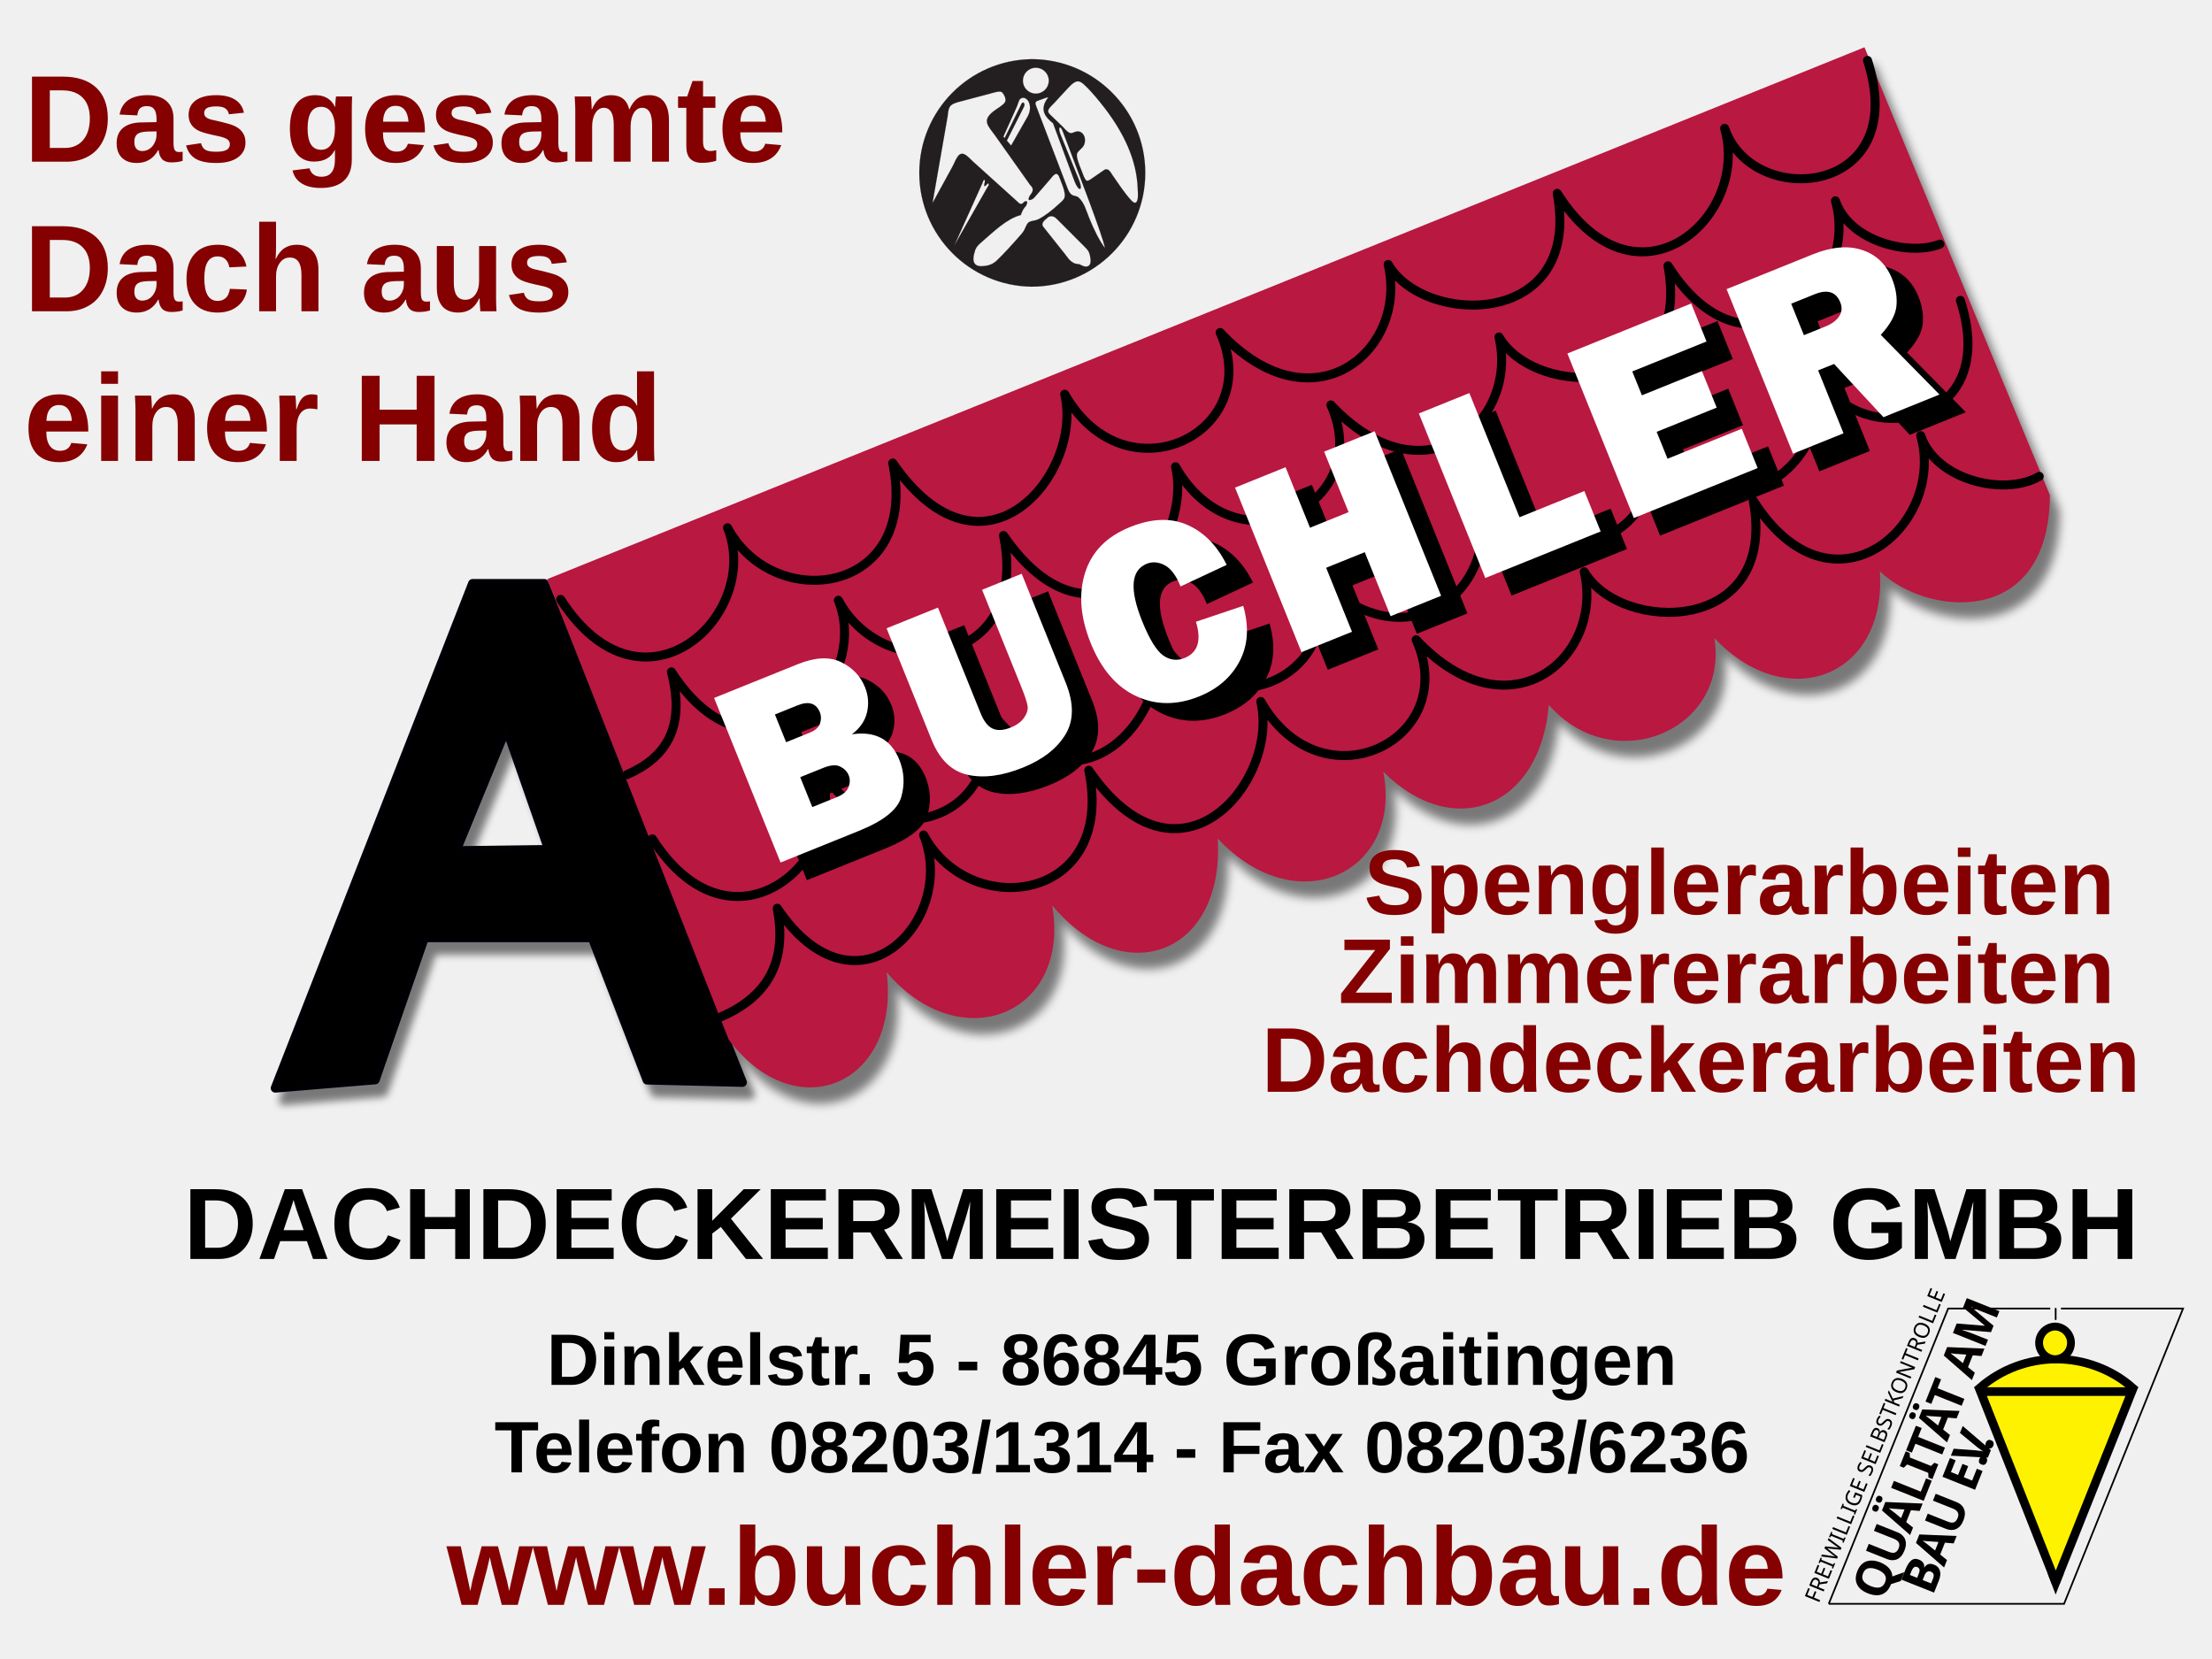
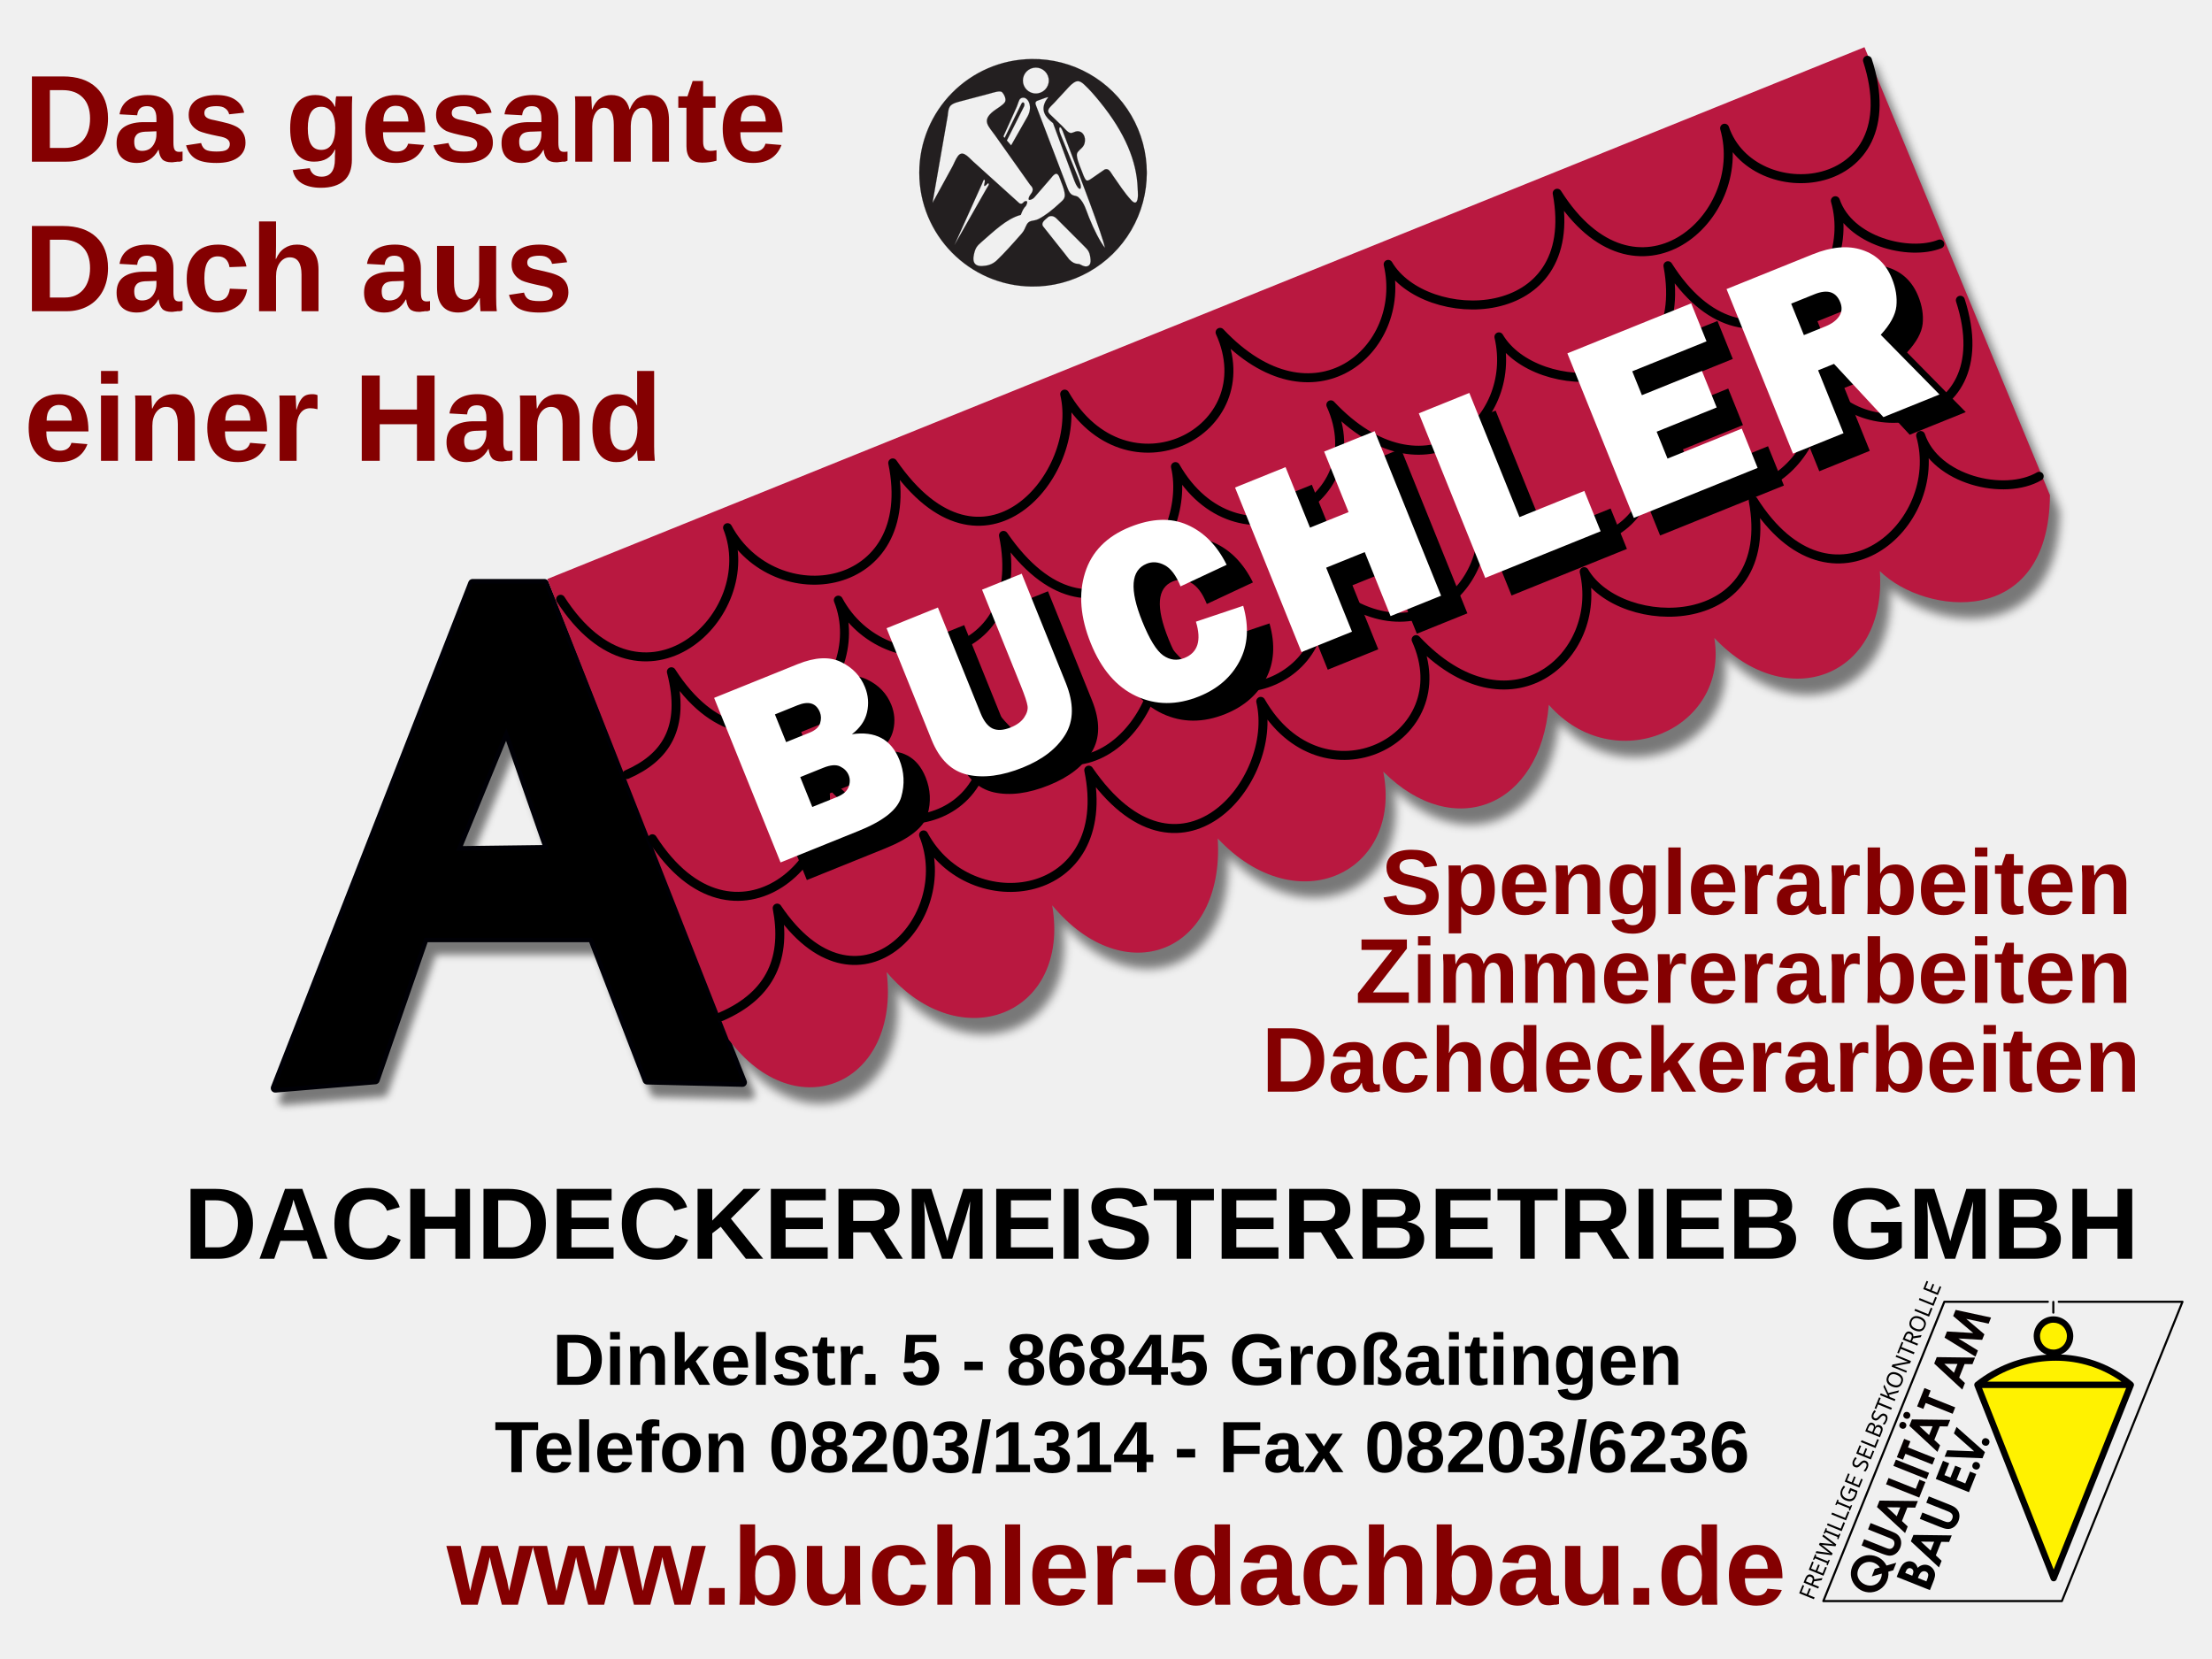
- <svg xmlns="http://www.w3.org/2000/svg" width="400" height="300" viewBox="0 0 105.833 79.375">
+ <svg xmlns="http://www.w3.org/2000/svg" viewBox="0 0 105.833 79.375" height="300" width="400">
  <defs>
    <filter id="a" color-interpolation-filters="sRGB">
-       <feFlood flood-color="#000" flood-opacity=".498" result="flood" />
+       <feFlood flood-opacity=".498" flood-color="#000" result="flood" />
      <feComposite in="flood" in2="SourceGraphic" operator="in" result="composite1" />
-       <feGaussianBlur in="composite1" result="blur" stdDeviation=".4" />
+       <feGaussianBlur in="composite1" stdDeviation=".4" result="blur" />
      <feOffset dx=".9" dy="1.4" result="offset" />
      <feComposite in="SourceGraphic" in2="offset" result="composite2" />
    </filter>
    <filter id="b" color-interpolation-filters="sRGB">
-       <feFlood flood-color="#000" flood-opacity=".498" result="flood" />
+       <feFlood flood-opacity=".498" flood-color="#000" result="flood" />
      <feComposite in="flood" in2="SourceGraphic" operator="in" result="composite1" />
-       <feGaussianBlur in="composite1" result="blur" stdDeviation=".5" />
+       <feGaussianBlur in="composite1" stdDeviation=".5" result="blur" />
      <feOffset dx="1.1" dy="1.8" result="offset" />
      <feComposite in="SourceGraphic" in2="offset" result="composite2" />
    </filter>
  </defs>
-   <path d="M46.143 162.07l4.71 13.497-10.306.134zm-3.759-16.103h7.985l22.042 55.52-10.607-.26-6.106-15.838H37.023l-5.48 15.815-11.124.923z" fill-rule="evenodd" filter="url(#a)" stroke="#000006" stroke-linecap="round" stroke-linejoin="round" paint-order="stroke fill markers" transform="translate(4.39 -34.833) scale(.4299)" />
-   <path d="M182.58-12.641l146.59-59.19 20.64 49.855c-.106 14.981-13.906 13.379-18.928 8.458.792 11.758-10.301 16.029-18.422 7.438 1.672 10.182-11.152 15.702-18.422 7.439-.918 11.315-10.525 15.304-18.422 7.438 2.184 11.15-9.51 16.922-18.422 7.439.77 12.827-10.367 17.088-18.422 7.438 2.072 12.265-10.278 17.035-18.422 7.439 1.52 12.397-10.005 17.546-17.58 7.506z" fill="#b91840" fill-rule="evenodd" filter="url(#b)" transform="translate(-52.305 33.142) scale(.4299)" />
-   <g fill="none" stroke="#000" stroke-linecap="round" stroke-linejoin="round">
-     <path d="M26.823 28.678c3.931 6.115 9.654.738 7.987-3.427 2.227 4.147 9.2 3.195 7.903-3.098 4.328 6.29 9.125.519 8.228-3.291 2.94 5.143 9.59 1.805 7.434-2.955 4.45 4.735 8.997.847 8.042-3.253 1.745 2.979 9.285 3.034 8.088-3.404 3.773 5.967 9.236 1.178 8.01-3.11 1.334 3.903 8.94 3.25 6.836-3.25" stroke-width=".43" />
-     <path d="M92.812 11.68c-1.47.582-4.33-.12-4.997-2.072 1.226 4.288-4.236 9.076-8.01 3.11 1.197 6.437-6.343 6.382-8.088 3.404.955 4.1-3.592 7.987-8.042 3.252 2.157 4.76-4.495 8.099-7.434 2.956.897 3.81-3.9 9.58-8.228 3.29 1.297 6.294-5.676 7.245-7.903 3.099 1.668 4.165-4.056 9.541-7.987 3.426.705 2.718-.312 4.123-2.129 4.919M31.212 40.136c3.931 6.114 9.655.738 7.987-3.427 2.227 4.147 9.2 3.195 7.903-3.098 4.328 6.29 9.126.519 8.228-3.291 2.94 5.143 9.59 1.805 7.434-2.956 4.45 4.735 8.997.847 8.042-3.252 1.745 2.978 9.285 3.033 8.088-3.404 3.773 5.966 9.236 1.178 8.01-3.11 1.335 3.903 8.993 3.273 6.89-3.227" stroke-width=".43" />
-     <path d="M97.567 22.793c-1.67.97-4.957.177-5.672-1.952 1.226 4.288-4.236 9.076-8.01 3.11 1.197 6.437-6.343 6.382-8.088 3.404.955 4.1-3.592 7.987-8.042 3.252 2.157 4.76-4.494 8.099-7.434 2.955.898 3.81-3.9 9.582-8.228 3.292 1.297 6.293-5.676 7.244-7.903 3.098 1.637 4.052-3.202 9.145-7.004 3.502.44 2.306-.234 4.134-2.69 5.196" stroke-width=".43" />
-   </g>
-   <g stroke-width=".413">
-     <path d="M38.605 42.112l-3.18-7.873 3.998-1.614q1.246-.503 2.07-.105.825.398 1.152 1.206.237.588.096 1.202-.138.606-.723 1.05 1.677-.248 2.269 1.217.354.877.091 1.788-.26.903-2.024 1.616zm.265-5.755l1.12-.452q.42-.17.507-.453t-.01-.526q-.266-.657-1.074-.331l-1.078.435zm1.253 3.103l1.177-.475q.438-.177.554-.472.12-.303.01-.574-.11-.271-.402-.415-.29-.151-.82.063l-1.096.443zM50.142 28.293l2.105 5.214q.599 1.482-.02 2.49-.616 1-2.03 1.57-1.487.602-2.645.345-1.15-.26-1.72-1.667l-2.156-5.342 2.457-.992 2.043 5.059q.228.565.57.729.346.162.871-.05.439-.177.641-.474.206-.304.162-.561-.038-.26-.315-.947l-1.86-4.608zM58.48 30.592l2.262-.76q.429 1.511-.176 2.654-.6 1.141-1.932 1.68-1.603.647-3.018-.016-1.415-.663-2.17-2.532-.747-1.852-.272-3.365.476-1.514 2.148-2.19 1.564-.63 2.75-.103 1.19.525 1.878 1.911l-2.206 1.032q-.32-.79-.767-1.019-.442-.23-.852-.065-1.142.461-.215 2.757.52 1.286 1 1.629.486.34 1.023.124.957-.387.546-1.737zM67.028 21.474l3.18 7.874-2.418.976-1.236-3.063-1.846.745 1.237 3.063-2.417.976-3.18-7.874 2.418-.975 1.169 2.895 1.845-.745-1.169-2.896zM77.062 24.336l.78 1.932-5.52 2.229-3.179-7.874 2.417-.975 2.399 5.94zM84.593 21.355l.76 1.88-5.925 2.392-3.179-7.873 5.924-2.392.734 1.817-3.553 1.435.46 1.142 2.873-1.16.706 1.747-2.873 1.16.52 1.287zM94.055 19.723l-2.682 1.083-2.364-2.548-.761.308 1.215 3.01-2.416.976-3.18-7.873 4.113-1.66q1.361-.55 2.37-.213 1.012.33 1.433 1.374.275.68.21 1.317-.067.63-.749 1.369zm-6.488-2.841l1.033-.417q.456-.184.656-.486t.05-.672q-.305-.755-1.233-.38l-1.113.45z" />
-     <g fill="#fff">
-       <path d="M37.346 41.267l-3.18-7.873 3.998-1.614q1.246-.503 2.07-.105.826.398 1.152 1.205.237.589.096 1.203-.138.605-.723 1.05 1.677-.248 2.269 1.217.354.876.091 1.787-.26.903-2.024 1.616zm.265-5.756l1.12-.451q.42-.17.507-.454t-.01-.525q-.266-.658-1.074-.332l-1.078.436zm1.253 3.104l1.177-.476q.438-.177.554-.471.12-.303.01-.575t-.402-.414q-.29-.152-.82.063l-1.096.442zM48.884 27.451l2.106 5.214q.598 1.483-.021 2.491-.616 1-2.029 1.57-1.488.601-2.645.344-1.152-.26-1.72-1.667l-2.157-5.341 2.458-.992 2.042 5.058q.228.566.57.73.347.161.872-.05.438-.177.64-.474.206-.304.163-.562-.038-.26-.315-.946l-1.861-4.608zM57.22 29.747l2.263-.76q.428 1.51-.177 2.654-.599 1.14-1.931 1.679-1.604.647-3.019-.016t-2.17-2.532q-.747-1.851-.271-3.365.475-1.513 2.148-2.189 1.563-.63 2.749-.103 1.191.525 1.879 1.911l-2.207 1.032q-.319-.79-.767-1.019-.442-.23-.851-.065-1.142.461-.215 2.757.52 1.286 1 1.628.486.34 1.022.124.958-.386.547-1.737zM65.77 20.633l3.18 7.873-2.417.976-1.237-3.062-1.846.745 1.237 3.063-2.417.975-3.179-7.873 2.417-.976 1.169 2.896 1.846-.746-1.17-2.895zM75.804 23.494l.78 1.933-5.52 2.228-3.179-7.873 2.417-.976 2.399 5.941zM83.335 20.514l.76 1.88-5.924 2.392-3.18-7.873 5.924-2.392.734 1.817-3.553 1.434.461 1.142 2.872-1.16.706 1.748-2.872 1.16.52 1.286zM92.795 18.877l-2.682 1.083-2.363-2.547-.762.307 1.216 3.011-2.417.976-3.179-7.873 4.113-1.66q1.361-.55 2.37-.213 1.011.33 1.433 1.373.275.681.21 1.318-.068.63-.749 1.369zm-6.487-2.84l1.033-.418q.455-.184.655-.486t.051-.67q-.305-.757-1.233-.382l-1.114.45z" />
-     </g>
-   </g>
-   <path d="M49.353 2.83a5.443 5.443 0 1 1-.001 10.886 5.443 5.443 0 0 1 .001-10.885zm.207.41a.62.62 0 1 1 0 1.24.62.62 0 0 1 0-1.24zm-1.183 3.724l.783-1.378c.31-.543-.04-1.061-.335-.864-.08.053-.118.259-.186.409l-.633 1.406.062.07.79-1.608c.074-.193.214-.052.133.11l-.819 1.619zm-2.714 4.772l1.54-2.707c.084-.149.137-.183.086-.257-.016-.025-.152.168-.195.13-.017-.016.002-.1.019-.172.03-.127-.03-.19-.085-.037-.01.03-.023.064-.04.104zm4.004-6.921l.337-.123c.263-.095.102 0 .016.169-.217.426-.026.735.363 1.037L51.4 8.646c.204.55.45.522.22-.047l-.889-2.19c-.119-.292-.014-.472.12-.114.873 2.31 1.91 4.992 2.015 5.574-.255-.344-.51-.831-.763-1.462-.134-.332-.22-.696-.49-.948-.11-.101-.198-.066-.31-.126-.081-.044-.156-.137-.22-.31L49.574 5.07c-.045-.108-.064-.208.093-.254zm.774.11l.675-.73c.358-.388.516-.364.75-.15.276.253.522.545.759.835 1.216 1.493 1.76 2.854 1.807 4.117.005.147.06.594-.083.69-.057.04-.134-.004-.225-.101-.322-.349-.597-.778-.876-1.176-.058-.083-.133-.228-.22-.283-.052-.033-.113-.034-.183-.006l-.602.417c-.248.172-.274.156-.4-.123-.097-.288-.292-.663-.321-.961a.257.257 0 0 1 .056-.188c.115-.147.258-.2.314-.406.077-.286-.074-.594-.365-.572-.107.009-.208.094-.31.08-.134-.018-.3-.236-.392-.325l-.603-.58c-.082-.082-.093-.169-.034-.26.064-.1.173-.19.253-.277zm-2.905.398c-.58.455-.253.7.074 1.161l1.676 2.364c.125.115.146.22.11.318-.04.105-.127.17-.165.278-.045.127.002.149.106.11.122-.045.175-.13.259-.227l.656-.759c.066-.076.142-.193.234-.235.164-.074.22.218.29.386.095.232.157.433.17.586.016.21-.099.286-.237.415-.36.336-.703.603-1.017.764-.14.072-.23.063-.37.104a.314.314 0 0 0-.195.158c-.098.183-.1.273-.252.445-.444.507-.867.973-1.148 1.237a.951.951 0 0 1-.58.292c-.488.081-.644-.126-.546-.555.067-.293.139-.39.357-.577.57-.489 1.198-1.122 1.883-1.3.06-.172.133-.329.245-.431.086-.167.08-.243-.017-.228-.094.015-.089.074-.16.112-.04.02-.083.019-.132-.005l-2.224-2.008c-.12-.108-.254-.267-.399-.34-.123-.063-.229-.034-.319.083-.109.142-.183.35-.27.51l-.95 1.736.725-4.155c.047-.44.065-.562.54-.688l1.02-.27.424-.112c.182-.048.533-.173.625-.07.119.131.209.353.131.474-.095.147-.4.314-.544.427zm3.022 5.146l.882.882.404.404c.202.203.279.274.322.564.012.077.016.141.014.195-.005.12-.059.217-.181.238-.07.013-.154-.008-.256-.06-.084-.044-.096-.056-.188-.06-.12-.004-.25-.062-.4-.214-.073-.111-1.175-1.476-1.25-1.581-.092-.131.028-.262.124-.343l.14-.118c.134-.063.264-.032.389.093" fill="#231f20" fill-rule="evenodd" />
-   <path d="M49.353 2.83a5.443 5.443 0 1 1-.001 10.886 5.443 5.443 0 0 1 .001-10.885zm.207.41a.62.62 0 1 1 0 1.24.62.62 0 0 1 0-1.24zm-1.183 3.724l.783-1.378c.31-.543-.04-1.061-.335-.864-.08.053-.118.259-.186.409l-.633 1.406.062.07.79-1.608c.074-.193.214-.052.133.11l-.819 1.619zm-2.714 4.772l1.54-2.707c.084-.149.137-.183.086-.257-.016-.025-.152.168-.195.13-.017-.016.002-.1.019-.172.03-.127-.03-.19-.085-.037-.01.03-.023.064-.04.104zm4.004-6.921l.337-.123c.263-.095.102 0 .016.169-.217.426-.026.735.363 1.037L51.4 8.646c.204.55.45.522.22-.047l-.889-2.19c-.119-.292-.014-.472.12-.114.873 2.31 1.91 4.992 2.015 5.574-.255-.344-.51-.831-.763-1.462-.134-.332-.22-.696-.49-.948-.11-.101-.198-.066-.31-.126-.081-.044-.156-.137-.22-.31L49.574 5.07c-.045-.108-.064-.208.093-.254zm.774.11l.675-.73c.358-.388.516-.364.75-.15.276.253.522.545.759.835 1.216 1.493 1.76 2.854 1.807 4.117.005.147.06.594-.083.69-.057.04-.134-.004-.225-.101-.322-.349-.597-.778-.876-1.176-.058-.083-.133-.228-.22-.283-.052-.033-.113-.034-.183-.006l-.602.417c-.248.172-.274.156-.4-.123-.097-.288-.292-.663-.321-.961a.257.257 0 0 1 .056-.188c.115-.147.258-.2.314-.406.077-.286-.074-.594-.365-.572-.107.009-.208.094-.31.08-.134-.018-.3-.236-.392-.325l-.603-.58c-.082-.082-.093-.169-.034-.26.064-.1.173-.19.253-.277zm-2.905.398c-.58.455-.253.7.074 1.161l1.676 2.364c.125.115.146.22.11.318-.04.105-.127.17-.165.278-.045.127.002.149.106.11.122-.045.175-.13.259-.227l.656-.759c.066-.076.142-.193.234-.235.164-.074.22.218.29.386.095.232.157.433.17.586.016.21-.099.286-.237.415-.36.336-.703.603-1.017.764-.14.072-.23.063-.37.104a.314.314 0 0 0-.195.158c-.098.183-.1.273-.252.445-.444.507-.867.973-1.148 1.237a.951.951 0 0 1-.58.292c-.488.081-.644-.126-.546-.555.067-.293.139-.39.357-.577.57-.489 1.198-1.122 1.883-1.3.06-.172.133-.329.245-.431.086-.167.08-.243-.017-.228-.094.015-.089.074-.16.112-.04.02-.083.019-.132-.005l-2.224-2.008c-.12-.108-.254-.267-.399-.34-.123-.063-.229-.034-.319.083-.109.142-.183.35-.27.51l-.95 1.736.725-4.155c.047-.44.065-.562.54-.688l1.02-.27.424-.112c.182-.048.533-.173.625-.07.119.131.209.353.131.474-.095.147-.4.314-.544.427zm3.022 5.146l.882.882.404.404c.202.203.279.274.322.564.012.077.016.141.014.195-.005.12-.059.217-.181.238-.07.013-.154-.008-.256-.06-.084-.044-.096-.056-.188-.06-.12-.004-.25-.062-.4-.214-.073-.111-1.175-1.476-1.25-1.581-.092-.131.028-.262.124-.343l.14-.118c.134-.063.264-.032.389.093z" fill="none" stroke="#231f20" stroke-miterlimit="22.926" stroke-width=".005" />
-   <g>
-     <path d="M87.497 76.735l5.712-14.127h4.885m.512 0h5.842l-5.693 14.127H87.497" fill="none" stroke="#000" stroke-miterlimit="2.613" stroke-width=".082" />
-     <path d="M98.353 62.613v.506" fill="none" stroke="#000" stroke-linecap="round" stroke-miterlimit="2.613" stroke-width=".082" />
-     <path d="M98.38 69.987l-3.635-3.604a5.576 5.576 0 0 1 3.636-1.356c1.343 0 2.664.503 3.635 1.356z" fill="#fff200" fill-rule="evenodd" />
-     <path d="M98.38 69.987l-3.635-3.604a5.576 5.576 0 0 1 3.636-1.356c1.343 0 2.664.503 3.635 1.356z" fill="none" stroke="#000" stroke-miterlimit="2.613" stroke-width=".405" />
-     <path d="M98.343 63.468a.783.783 0 0 1 0 1.564.784.784 0 0 1-.782-.783c0-.43.352-.781.782-.781" fill="#fff200" fill-rule="evenodd" />
-     <path d="M98.343 63.468a.783.783 0 0 1 0 1.564.784.784 0 0 1-.782-.783c0-.43.352-.781.782-.781z" fill="none" stroke="#000" stroke-linecap="square" stroke-miterlimit="2.613" stroke-width=".374" />
-     <path d="M101.997 66.58l-3.64 9.124-3.6-9.124z" fill="#fff200" fill-rule="evenodd" />
-     <path d="M101.997 66.58l-3.64 9.124-3.6-9.124z" fill="none" stroke="#000" stroke-miterlimit="2.613" stroke-width=".415" />
-     <path d="M97.97 75.277h.776l-.395 1.018z" fill-rule="evenodd" />
-     <g font-family="'Century Gothic'" font-size="7.5" font-weight="bold" letter-spacing="-.233" stroke-width=".75" word-spacing="0">
-       <text x="144.904" y="210.566" fill="#050000" style="line-height:125%" transform="rotate(-68.253 75.638 38.361) scale(.31339)">
-         <tspan x="144.904" y="210.566">QUÄLITÄT AM</tspan>
-       </text>
-       <text x="148.513" y="194.923" style="line-height:125%" transform="rotate(-68.253 75.638 38.361) scale(.31339)">
-         <tspan x="148.513" y="217.222">BAU E<tspan letter-spacing="-1.748">.V.</tspan>
-         </tspan>
-       </text>
-     </g>
-     <text transform="rotate(-67.816 76.214 38.289) scale(.31339)" x="142.583" y="200.408" font-family="sans-serif" font-size="10.312" letter-spacing="0" stroke-width=".75" word-spacing="0" style="line-height:125%">
-       <tspan x="142.583" y="200.408" font-family="'Century Gothic'" font-size="3.35">FREIWILLIGE SELBSTKONTROLLE</tspan>
-     </text>
-   </g>
-   <g fill="#840001" letter-spacing="0" stroke-width=".265" word-spacing="0">
-     <text x="-527.556" y="111.487" font-family="Arial" font-size="13.758" font-weight="bold" style="line-height:125%" transform="translate(227.93 -40.19) scale(.4299)">
-       <tspan x="-527.556" y="111.487" style="line-height:121%">Das gesamte</tspan>
-       <tspan x="-527.556" y="128.135" style="line-height:121%">Dach aus</tspan>
-       <tspan x="-527.556" y="144.782" style="line-height:121%">einer Hand</tspan>
-     </text>
-     <text x="-291.978" y="195.233" font-family="Arial" font-size="10.231" font-weight="bold" text-anchor="end" style="line-height:125%" transform="translate(227.93 -40.19) scale(.4299)">
-       <tspan x="-291.978" y="195.233" style="line-height:96.6%">Spenglerarbeiten</tspan>
-       <tspan x="-291.978" y="205.116" style="line-height:96.6%">Zimmererarbeiten</tspan>
-       <tspan x="-291.978" y="214.999" style="line-height:96.6%">Dachdeckerarbeiten</tspan>
-     </text>
-     <text x="-331.384" y="272.094" font-family="sans-serif" font-size="3.638" style="line-height:125%" transform="translate(227.93 -40.19) scale(.4299)">
-       <tspan x="-331.384" y="272.094" font-family="Arial" font-size="12.347" font-weight="bold" text-anchor="end" style="line-height:96.6%">www.buchler-dachbau.de</tspan>
-     </text>
-   </g>
-   <text x="-509.755" y="233.603" font-family="Arial" font-size="3.638" letter-spacing="0" stroke-width=".265" word-spacing="0" style="line-height:125%" transform="translate(227.93 -40.19) scale(.4299)">
-     <tspan x="-509.755" y="233.603" font-size="11.289" font-weight="bold">DACHDECKERMEISTERBETRIEB GMBH</tspan>
+   <path d="M46.143 162.074l4.71 13.497-10.306.134zm-3.758-16.103h7.984l22.042 55.52-10.607-.26-6.106-15.838H37.023l-5.48 15.815-11.125.923z" transform="matrix(.4299 0 0 .4299 4.392 -34.836)" fill-rule="evenodd" stroke="#000006" stroke-linecap="round" stroke-linejoin="round" paint-order="stroke fill markers" filter="url(#a)" />
+   <path d="M182.577-12.64l146.59-59.19 20.64 49.854c-.107 14.98-13.906 13.379-18.928 8.458.791 11.758-10.301 16.029-18.422 7.439 1.672 10.181-11.152 15.702-18.423 7.438-.918 11.315-10.525 15.305-18.422 7.439 2.184 11.15-9.51 16.921-18.422 7.438.77 12.827-10.368 17.088-18.423 7.439 2.072 12.265-10.278 17.035-18.422 7.438 1.52 12.398-10.005 17.546-17.58 7.506z" transform="matrix(.4299 0 0 .4299 -52.303 33.137)" fill="#b91840" fill-rule="evenodd" filter="url(#b)" />
+   <path d="M26.823 28.672c3.93 6.115 9.654.739 7.987-3.426 2.227 4.147 9.2 3.195 7.903-3.098 4.327 6.29 9.125.519 8.227-3.291 2.94 5.143 9.592 1.805 7.435-2.956 4.45 4.735 8.996.847 8.042-3.252 1.744 2.978 9.284 3.033 8.087-3.404 3.773 5.966 9.236 1.178 8.01-3.11 1.334 3.903 8.94 3.25 6.836-3.25" fill="none" stroke="#000" stroke-width=".43" stroke-linecap="round" stroke-linejoin="round" />
+   <path d="M92.81 11.675c-1.47.582-4.33-.12-4.997-2.072 1.226 4.288-4.236 9.076-8.01 3.11 1.197 6.437-6.342 6.382-8.087 3.404.955 4.1-3.593 7.987-8.042 3.252 2.157 4.76-4.495 8.098-7.434 2.955.897 3.81-3.9 9.582-8.228 3.292 1.297 6.293-5.676 7.244-7.903 3.098 1.667 4.164-4.056 9.541-7.987 3.426.705 2.718-.312 4.123-2.13 4.918M31.212 40.13c3.932 6.115 9.655.738 7.988-3.426 2.227 4.146 9.2 3.195 7.903-3.098 4.327 6.29 9.125.518 8.227-3.292 2.94 5.143 9.591 1.805 7.434-2.955 4.45 4.735 8.997.847 8.042-3.252 1.745 2.978 9.285 3.033 8.088-3.404 3.773 5.966 9.236 1.178 8.01-3.11 1.334 3.903 8.992 3.273 6.889-3.227" fill="none" stroke="#000" stroke-width=".43" stroke-linecap="round" stroke-linejoin="round" />
+   <path d="M97.565 22.788c-1.67.97-4.958.177-5.672-1.953 1.226 4.289-4.237 9.077-8.01 3.11 1.197 6.438-6.343 6.383-8.087 3.405.954 4.099-3.593 7.987-8.042 3.252 2.157 4.76-4.495 8.098-7.434 2.955.897 3.81-3.9 9.581-8.228 3.291 1.297 6.293-5.676 7.245-7.903 3.098 1.636 4.052-3.202 9.145-7.004 3.502.44 2.307-.234 4.135-2.69 5.197" fill="none" stroke="#000" stroke-width=".43" stroke-linecap="round" stroke-linejoin="round" />
+   <path d="M38.604 42.106l-3.18-7.874 3.998-1.614q1.246-.503 2.07-.104.826.398 1.152 1.205.237.589.096 1.202-.138.606-.723 1.05 1.677-.248 2.269 1.217.354.877.091 1.788-.259.903-2.024 1.616zm.265-5.756l1.12-.452q.42-.17.507-.453.087-.283-.01-.526-.266-.657-1.074-.331l-1.078.435zm1.253 3.103l1.177-.475q.438-.177.554-.472.12-.303.01-.574-.11-.271-.402-.414-.29-.152-.82.062l-1.096.443zM50.14 28.29l2.106 5.215q.599 1.482-.02 2.49-.616 1-2.03 1.57-1.488.602-2.645.344-1.151-.26-1.72-1.667l-2.156-5.34 2.457-.993 2.043 5.059q.228.565.57.729.346.162.871-.05.438-.177.64-.474.207-.304.163-.562-.038-.26-.315-.946l-1.86-4.608zM58.476 30.587l2.263-.76q.429 1.51-.176 2.654-.6 1.14-1.932 1.679-1.603.647-3.018-.016-1.415-.663-2.17-2.532-.747-1.851-.272-3.365.476-1.513 2.149-2.189 1.563-.63 2.749-.103 1.191.525 1.878 1.911l-2.206 1.032q-.32-.79-.767-1.019-.442-.23-.852-.065-1.142.461-.215 2.757.52 1.286 1 1.628.486.34 1.023.124.957-.386.546-1.737zM67.028 21.472l3.179 7.873-2.417.976-1.237-3.063-1.845.745 1.236 3.063-2.417.976-3.179-7.873 2.417-.976 1.17 2.895 1.845-.745-1.17-2.895zM77.06 24.33l.78 1.933-5.52 2.229-3.18-7.873 2.418-.976 2.398 5.94zM84.592 21.35l.76 1.88-5.924 2.392-3.179-7.873 5.924-2.392.733 1.817-3.553 1.434.461 1.142 2.873-1.16.705 1.748-2.872 1.16.52 1.286zM94.052 19.717L91.37 20.8l-2.364-2.547-.761.307 1.215 3.01-2.416.977-3.18-7.874 4.113-1.66q1.361-.55 2.37-.212 1.012.33 1.433 1.373.275.68.21 1.317-.067.631-.749 1.37zm-6.487-2.841l1.032-.417q.456-.184.656-.486t.05-.672q-.304-.755-1.233-.38l-1.113.45z" style="line-height:125%;-inkscape-font-specification:'Franklin Gothic Heavy, '" font-weight="400" font-size="29.633" font-family="Franklin Gothic Heavy" letter-spacing="1.857" word-spacing="0" />
+   <path d="M37.346 41.263l-3.179-7.873 3.997-1.614q1.246-.503 2.071-.105.825.398 1.15 1.205.238.589.097 1.203-.138.605-.723 1.05 1.678-.248 2.27 1.217.353.876.09 1.787-.259.903-2.024 1.616zm.266-5.756l1.118-.451q.422-.17.508-.454.087-.283-.01-.525-.266-.658-1.074-.332l-1.078.436zm1.252 3.103l1.177-.475q.438-.177.554-.472.12-.303.01-.574-.11-.27-.402-.414-.29-.152-.82.063l-1.096.442zM48.883 27.448l2.105 5.214q.599 1.482-.02 2.49-.616 1-2.03 1.57-1.487.602-2.645.345-1.15-.26-1.72-1.667l-2.156-5.342 2.457-.992 2.043 5.059q.228.565.57.73.346.16.871-.051.439-.177.641-.473.206-.305.162-.562-.038-.26-.315-.947l-1.86-4.608zM57.219 29.744l2.262-.76q.43 1.511-.176 2.654-.6 1.141-1.932 1.68-1.603.647-3.018-.016-1.415-.663-2.17-2.532-.747-1.852-.271-3.365.475-1.514 2.148-2.19 1.563-.63 2.749-.103 1.191.525 1.878 1.911l-2.206 1.032q-.319-.79-.767-1.018-.442-.231-.851-.066-1.142.461-.215 2.757.519 1.286 1 1.629.486.34 1.022.123.958-.386.547-1.736zM65.77 20.63l3.179 7.872-2.417.976-1.236-3.063-1.846.746 1.236 3.062-2.416.976-3.18-7.873 2.417-.976 1.17 2.896 1.845-.746-1.169-2.895zM75.802 23.488l.78 1.932-5.52 2.23-3.179-7.874L70.3 18.8l2.399 5.941zM83.335 20.507l.759 1.88-5.924 2.392-3.179-7.873 5.924-2.392.733 1.817-3.553 1.434.462 1.143 2.872-1.16.706 1.747-2.873 1.16.52 1.286zM92.794 18.874l-2.682 1.083-2.364-2.547-.761.307 1.216 3.011-2.417.976-3.18-7.873 4.113-1.66q1.362-.55 2.37-.213 1.012.33 1.433 1.373.275.681.21 1.318-.067.63-.748 1.369zm-6.487-2.841l1.032-.417q.456-.184.656-.486t.051-.671q-.305-.756-1.234-.38l-1.113.449z" style="line-height:125%;-inkscape-font-specification:'Franklin Gothic Heavy, '" font-weight="400" font-size="29.633" font-family="Franklin Gothic Heavy" letter-spacing="1.857" word-spacing="0" fill="#fff" />
+   <path d="M49.353 2.824a5.443 5.443 0 1 1-.002 10.885 5.443 5.443 0 0 1 .002-10.885zm.207.41a.62.62 0 1 1 0 1.24.62.62 0 0 1 0-1.24zm-1.183 3.722l.783-1.377c.309-.543-.04-1.062-.336-.864-.079.053-.117.259-.185.409l-.633 1.405.061.071.79-1.608c.074-.193.214-.052.133.11l-.818 1.619zm-2.715 4.773l1.54-2.707c.085-.149.137-.183.087-.257-.017-.025-.153.168-.195.13-.017-.017.002-.1.019-.172.029-.127-.03-.19-.085-.037-.01.029-.023.064-.041.104zm4.004-6.921l.338-.123c.263-.096.102-.001.015.168-.216.427-.025.736.364 1.038L51.4 8.639c.204.55.45.522.219-.047l-.888-2.19c-.12-.293-.015-.472.12-.115.873 2.31 1.91 4.992 2.014 5.575-.254-.344-.508-.831-.763-1.463-.133-.33-.219-.695-.49-.947-.108-.101-.197-.067-.309-.126-.081-.044-.156-.137-.22-.31l-1.51-3.955c-.044-.107-.063-.208.093-.253zm.775.11l.675-.731c.357-.388.516-.363.749-.15.276.254.523.546.76.836 1.215 1.493 1.76 2.854 1.806 4.117.005.147.06.594-.082.69-.057.039-.135-.004-.225-.102-.323-.348-.597-.778-.876-1.175-.059-.083-.133-.228-.22-.283-.053-.033-.114-.035-.184-.006l-.601.416c-.248.172-.274.156-.4-.123-.098-.287-.292-.662-.322-.96a.257.257 0 0 1 .057-.189c.114-.147.257-.2.313-.405.078-.286-.073-.594-.364-.572-.107.008-.209.094-.311.08-.133-.018-.298-.236-.392-.326l-.602-.58c-.082-.082-.094-.168-.035-.26.065-.099.173-.19.254-.277zm-2.905.398c-.58.455-.254.7.074 1.161l1.675 2.363c.126.116.147.22.11.319-.04.105-.127.17-.165.278-.045.127.002.148.107.11.122-.045.175-.13.258-.227l.657-.76c.066-.076.142-.192.234-.234.163-.074.22.218.289.385.095.233.158.434.17.587.016.21-.098.286-.236.415-.36.336-.703.603-1.017.764-.14.072-.231.063-.37.103a.314.314 0 0 0-.195.16c-.099.182-.101.271-.253.444-.443.506-.866.972-1.147 1.237a.951.951 0 0 1-.581.292c-.487.08-.644-.126-.546-.555.068-.294.14-.39.357-.577.57-.489 1.198-1.122 1.884-1.3.06-.172.132-.329.245-.431.085-.167.08-.243-.017-.228-.094.015-.089.074-.161.112-.039.02-.082.018-.131-.005l-2.224-2.008c-.12-.109-.255-.267-.4-.34-.122-.063-.228-.034-.318.083-.11.142-.183.35-.27.51l-.95 1.736.725-4.155c.047-.44.065-.562.54-.688l1.02-.27.423-.112c.182-.048.533-.174.626-.07.118.131.208.353.13.474-.094.147-.4.314-.543.427zm3.021 5.145l.882.882.404.405c.203.203.28.273.323.564.011.076.016.141.013.195-.004.119-.059.216-.18.238-.07.012-.155-.008-.256-.06-.084-.044-.097-.056-.188-.06-.12-.005-.25-.062-.4-.214-.074-.111-1.176-1.476-1.25-1.582-.093-.13.027-.26.123-.342l.14-.119c.135-.062.264-.031.39.094" fill="#231f20" fill-rule="evenodd" />
+   <path d="M49.353 2.824a5.443 5.443 0 1 1-.002 10.885 5.443 5.443 0 0 1 .002-10.885zm.207.41a.62.62 0 1 1 0 1.24.62.62 0 0 1 0-1.24zm-1.183 3.722l.783-1.377c.309-.543-.04-1.062-.336-.864-.079.053-.117.259-.185.409l-.633 1.405.061.071.79-1.608c.074-.193.214-.052.133.11l-.818 1.619zm-2.715 4.773l1.54-2.707c.085-.149.137-.183.087-.257-.017-.025-.153.168-.195.13-.017-.017.002-.1.019-.172.029-.127-.03-.19-.085-.037-.01.029-.023.064-.041.104zm4.004-6.921l.338-.123c.263-.096.102-.001.015.168-.216.427-.025.736.364 1.038L51.4 8.639c.204.55.45.522.219-.047l-.888-2.19c-.12-.293-.015-.472.12-.115.873 2.31 1.91 4.992 2.014 5.575-.254-.344-.508-.831-.763-1.463-.133-.33-.219-.695-.49-.947-.108-.101-.197-.067-.309-.126-.081-.044-.156-.137-.22-.31l-1.51-3.955c-.044-.107-.063-.208.093-.253zm.775.11l.675-.731c.357-.388.516-.363.749-.15.276.254.523.546.76.836 1.215 1.493 1.76 2.854 1.806 4.117.005.147.06.594-.082.69-.057.039-.135-.004-.225-.102-.323-.348-.597-.778-.876-1.175-.059-.083-.133-.228-.22-.283-.053-.033-.114-.035-.184-.006l-.601.416c-.248.172-.274.156-.4-.123-.098-.287-.292-.662-.322-.96a.257.257 0 0 1 .057-.189c.114-.147.257-.2.313-.405.078-.286-.073-.594-.364-.572-.107.008-.209.094-.311.08-.133-.018-.298-.236-.392-.326l-.602-.58c-.082-.082-.094-.168-.035-.26.065-.099.173-.19.254-.277zm-2.905.398c-.58.455-.254.7.074 1.161l1.675 2.363c.126.116.147.22.11.319-.04.105-.127.17-.165.278-.045.127.002.148.107.11.122-.045.175-.13.258-.227l.657-.76c.066-.076.142-.192.234-.234.163-.074.22.218.289.385.095.233.158.434.17.587.016.21-.098.286-.236.415-.36.336-.703.603-1.017.764-.14.072-.231.063-.37.103a.314.314 0 0 0-.195.16c-.099.182-.101.271-.253.444-.443.506-.866.972-1.147 1.237a.951.951 0 0 1-.581.292c-.487.08-.644-.126-.546-.555.068-.294.14-.39.357-.577.57-.489 1.198-1.122 1.884-1.3.06-.172.132-.329.245-.431.085-.167.08-.243-.017-.228-.094.015-.089.074-.161.112-.039.02-.082.018-.131-.005l-2.224-2.008c-.12-.109-.255-.267-.4-.34-.122-.063-.228-.034-.318.083-.11.142-.183.35-.27.51l-.95 1.736.725-4.155c.047-.44.065-.562.54-.688l1.02-.27.423-.112c.182-.048.533-.174.626-.07.118.131.208.353.13.474-.094.147-.4.314-.543.427zm3.021 5.145l.882.882.404.405c.203.203.28.273.323.564.011.076.016.141.013.195-.004.119-.059.216-.18.238-.07.012-.155-.008-.256-.06-.084-.044-.097-.056-.188-.06-.12-.005-.25-.062-.4-.214-.074-.111-1.176-1.476-1.25-1.582-.093-.13.027-.26.123-.342l.14-.119c.135-.062.264-.031.39.094z" fill="none" stroke="#231f20" stroke-width=".005" stroke-miterlimit="22.926" />
+   <text style="line-height:125%" x="1.135" y="225.358" font-weight="400" font-size="1.564" font-family="sans-serif" letter-spacing="0" word-spacing="0" fill="#840001" stroke-width=".114" transform="translate(0 -217.625)">
+     <tspan x="1.135" y="225.358" style="line-height:121%;-inkscape-font-specification:'Arial Bold'" font-weight="700" font-size="5.915" font-family="Arial">Das gesamte</tspan>
+     <tspan x="1.135" y="232.514" style="line-height:121%;-inkscape-font-specification:'Arial Bold'" font-weight="700" font-size="5.915" font-family="Arial">Dach aus</tspan>
+     <tspan x="1.135" y="239.671" style="line-height:121%;-inkscape-font-specification:'Arial Bold'" font-weight="700" font-size="5.915" font-family="Arial">einer Hand</tspan>
  </text>
-   <text x="-405.323" y="247.618" font-family="Arial" font-size="8.114" font-weight="bold" letter-spacing="0" stroke-width=".265" text-anchor="middle" word-spacing="0" style="line-height:125%" transform="translate(227.93 -40.19) scale(.4299)">
-     <tspan x="-405.323" y="247.618" style="line-height:120%">Dinkelstr. 5 - 86845 Großaitingen</tspan>
-     <tspan x="-405.323" y="257.355" style="line-height:120%">Telefon 08203/1314 - Fax 08203/6236</tspan>
+   <text y="261.36" x="102.409" style="line-height:125%" font-weight="400" font-size="1.564" font-family="sans-serif" letter-spacing="0" word-spacing="0" fill="#840001" stroke-width=".114" transform="translate(0 -217.625)">
+     <tspan style="line-height:96.6%;-inkscape-font-specification:'Arial Bold';text-align:end" y="261.36" x="102.409" font-weight="700" font-size="4.398" font-family="Arial" text-anchor="end">Spenglerarbeiten</tspan>
+     <tspan style="line-height:96.6%;-inkscape-font-specification:'Arial Bold';text-align:end" y="265.608" x="102.409" font-weight="700" font-size="4.398" font-family="Arial" text-anchor="end">Zimmererarbeiten</tspan>
+     <tspan style="line-height:96.6%;-inkscape-font-specification:'Arial Bold';text-align:end" y="269.857" x="102.409" font-weight="700" font-size="4.398" font-family="Arial" text-anchor="end">Dachdeckerarbeiten</tspan>
  </text>
+   <text style="line-height:125%" x="85.469" y="294.402" font-weight="400" font-size="1.564" font-family="sans-serif" letter-spacing="0" word-spacing="0" fill="#840001" stroke-width=".114" transform="translate(0 -217.625)">
+     <tspan x="85.469" y="294.402" style="line-height:96.6%;-inkscape-font-specification:'Arial Bold';text-align:end" font-weight="700" font-size="5.308" font-family="Arial" text-anchor="end">www.buchler-dachbau.de</tspan>
+   </text>
+   <text style="line-height:125%;-inkscape-font-specification:Arial" x="8.788" y="277.855" font-weight="400" font-size="1.564" font-family="Arial" letter-spacing="0" word-spacing="0" stroke-width=".114" transform="translate(0 -217.625)">
+     <tspan x="8.788" y="277.855" style="-inkscape-font-specification:'Arial Bold'" font-weight="700" font-size="4.853">DACHDECKERMEISTERBETRIEB GMBH</tspan>
+   </text>
+   <text style="line-height:125%;-inkscape-font-specification:Arial" x="53.683" y="283.88" font-weight="400" font-size="1.564" font-family="Arial" letter-spacing="0" word-spacing="0" stroke-width=".114" transform="translate(0 -217.625)">
+     <tspan x="53.683" y="283.88" style="line-height:120%;-inkscape-font-specification:'Arial Bold';text-align:center" font-weight="700" font-size="3.488" text-anchor="middle">Dinkelstr. 5 - 86845 Großaitingen</tspan>
+     <tspan x="53.683" y="288.066" style="line-height:120%;-inkscape-font-specification:'Arial Bold';text-align:center" font-weight="700" font-size="3.488" text-anchor="middle">Telefon 08203/1314 - Fax 08203/6236</tspan>
+   </text>
+   <path d="M98.241 62.29v.512" class="st0" fill="none" stroke="#000" stroke-width=".101" stroke-linecap="round" stroke-miterlimit="2.613" />
+   <path d="M90.26 74.904l.468-.134-.143.359-.237.068a.897.897 0 0 1-.543.922c-.744.3-1.478-.43-1.187-1.159.288-.723 1.305-.733 1.642-.056zm-.32.091c-.262-.384-.855-.347-1.026.083-.278.696.802 1.13 1.081.43a.534.534 0 0 0 .04-.22l-.48.137.143-.36zM89.068 73.947l.121-.304 1.03.41c.123.05.218.082.315.012a.295.295 0 0 0 .103-.27c-.022-.115-.096-.156-.27-.225l-.99-.396.12-.303c.995.396 1.164.454 1.27.537.403.314.129.998-.325 1.023-.182.01-.39-.091-1.374-.484zM89.804 72.103l.122-.307 1.834.022-.126.315-.377-.007-.258.649.276.26-.126.315zm.483.012l.462.43.168-.423zM90.237 71.017l.12-.302 1.302.519.176-.441.288.115-.297.743zM90.589 70.135l.12-.3 1.59.634-.12.3zM90.754 69.72l.35-.878.299.119-.116.29 1.292.515-.123.306-1.291-.515-.113.282zM91.353 68.219l.123-.307 1.833.022-.125.315-.377-.006-.259.648.276.26-.126.315zm.484.012l.46.43.17-.423zm-.951-.097c.082-.206.392-.081.31.124-.082.204-.391.08-.31-.124zm.19-.479c.083-.205.393-.082.311.124-.081.204-.392.08-.31-.124zM91.724 67.29l.35-.879.298.12-.115.29 1.291.514-.122.307-1.292-.515-.112.282zM92.542 65.239l.122-.307 1.834.023-.126.314-.377-.006-.258.648.275.26-.125.315zm.483.012l.462.43.168-.423zM93.036 64l.118-.296 1.255.075-.96-.815.117-.292 1.696.366-.116.292-1.072-.23.869.739-.107.267-1.137-.067.935.575-.118.295z" class="st1" fill="#050000" />
+   <path d="M92.337 76.079l-1.59-.634c.103-.256.173-.45.255-.557.221-.297.647-.237.745.126.356-.332.803-.06.834.296.013.164-.061.31-.244.769zm-1.18-.822l.335.134c.03-.077.073-.167.045-.248-.033-.094-.155-.147-.243-.1-.076.038-.105.134-.137.214zm.605.242l.407.162c.036-.09.108-.253.084-.347-.03-.12-.188-.178-.305-.11-.097.058-.15.204-.186.295zM91.425 73.745l.123-.307 1.833.023-.125.314-.377-.006-.259.648.276.26-.125.315zm.484.013l.461.43.169-.423zM91.854 72.67l.121-.303 1.029.41c.129.052.312.117.4-.106.098-.243-.111-.322-.25-.378l-.992-.395.121-.304.948.378c.212.085.511.192.519.562a.682.682 0 0 1-.25.517c-.223.163-.416.11-.698-.002zM92.616 70.76l.346-.868.297.118-.227.568.288.114.226-.567.29.116-.226.567.419.167.226-.567.297.118-.346.868zM94.38 70.063c.09-.227.427-.087.338.134-.089.224-.428.09-.338-.134zM93.04 69.698l.124-.31 1.289.05-.968-.856.124-.311 1.361 1.207-.116.292zM94.834 68.924c.09-.226.427-.087.338.135-.089.224-.427.089-.338-.135z" />
+   <text y="203.39" x="-251.865" class="st2 st3" transform="rotate(-67.816 36.596 -45.922) scale(.23001)" font-size="4.627" font-family="Century Gothic" stroke-width=".265">FREIWILLIGE SELBSTKONTROLLE</text>
+   <path d="M98.5 62.283h5.921L98.65 76.604H87.237l5.79-14.321h4.953" class="st4" fill="none" stroke="#000" stroke-width=".101" stroke-linecap="round" stroke-linejoin="round" />
+   <path d="M98.248 62.98a.95.95 0 0 0-.947.948c0 .406.26.753.62.887a6.224 6.224 0 0 0-3.405 1.322.153.153 0 0 0-.048.176l3.649 9.25c.05.127.231.127.282 0l3.69-9.249c.025-.056.012-.126-.05-.179a5.672 5.672 0 0 0-3.437-1.329.95.95 0 0 0 .594-.878.95.95 0 0 0-.948-.947z" />
+   <path d="M98.248 63.285a.64.64 0 0 1 .644.643.641.641 0 0 1-.644.643.641.641 0 0 1-.643-.643.64.64 0 0 1 .643-.643zM98.367 65.104a5.408 5.408 0 0 1 3.133 1h-6.413a5.867 5.867 0 0 1 3.28-1zM94.833 66.41h6.891l-3.465 8.684z" class="st5" fill="#fff200" />
</svg>
